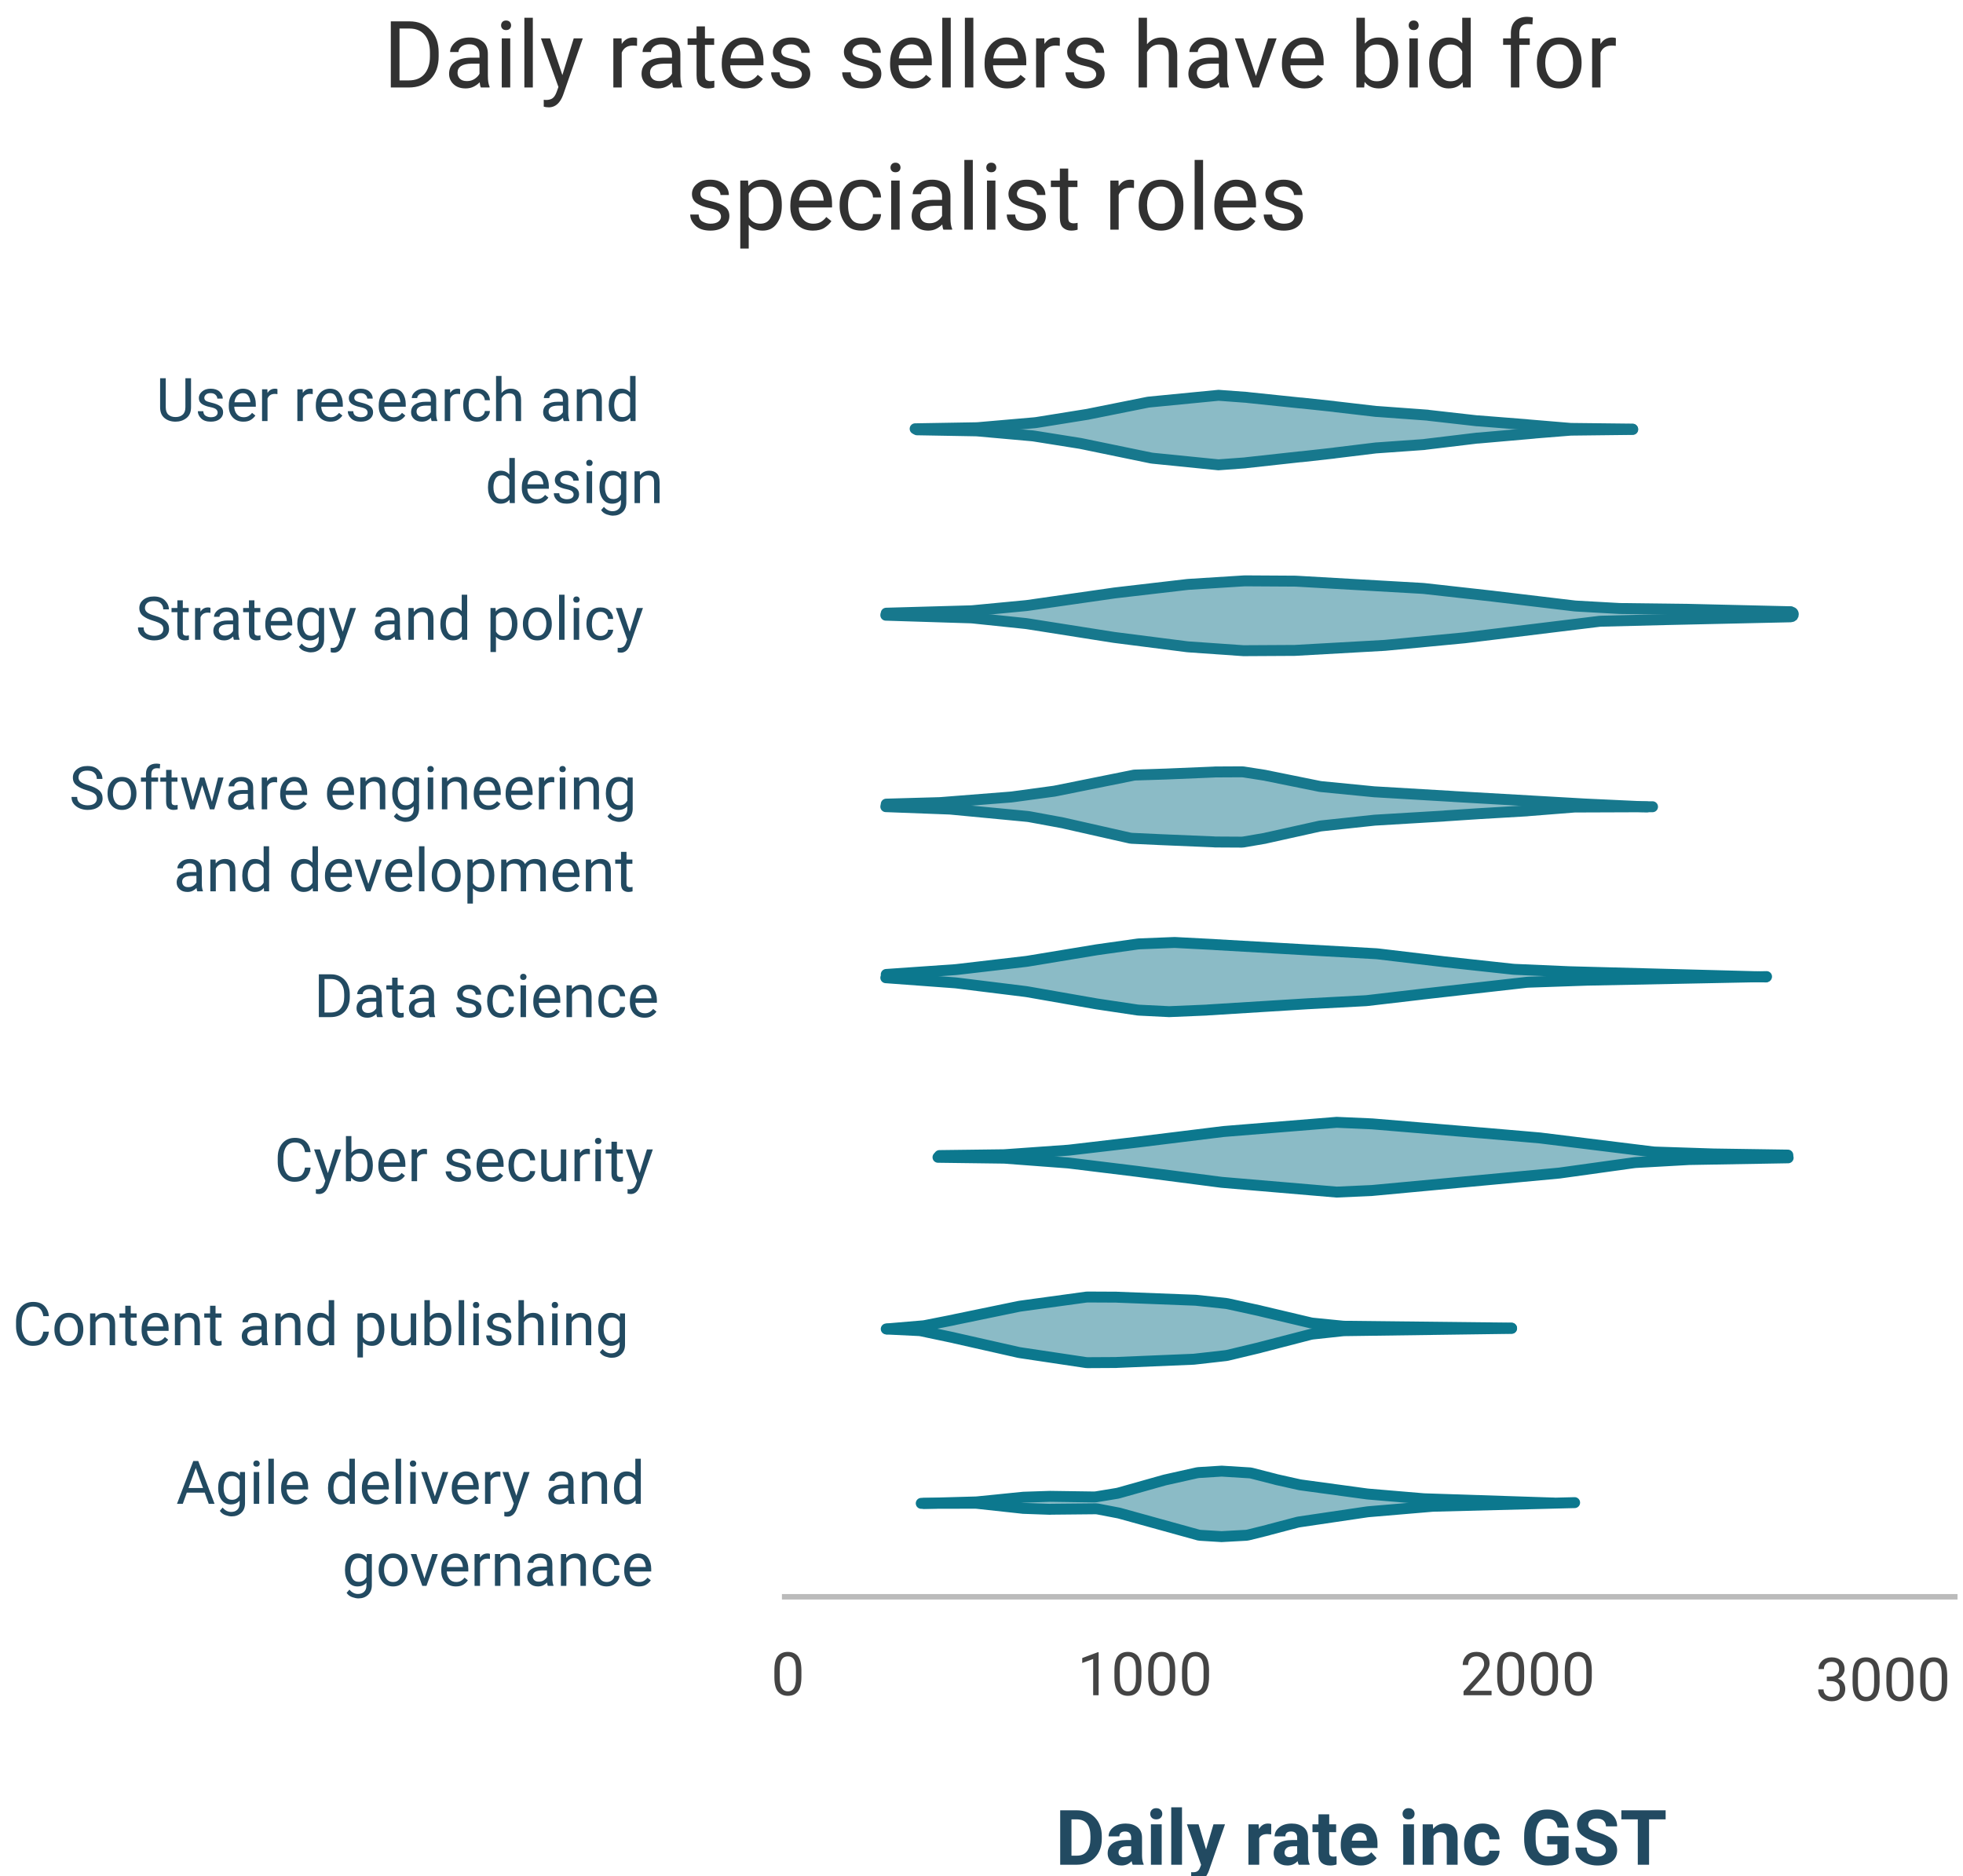
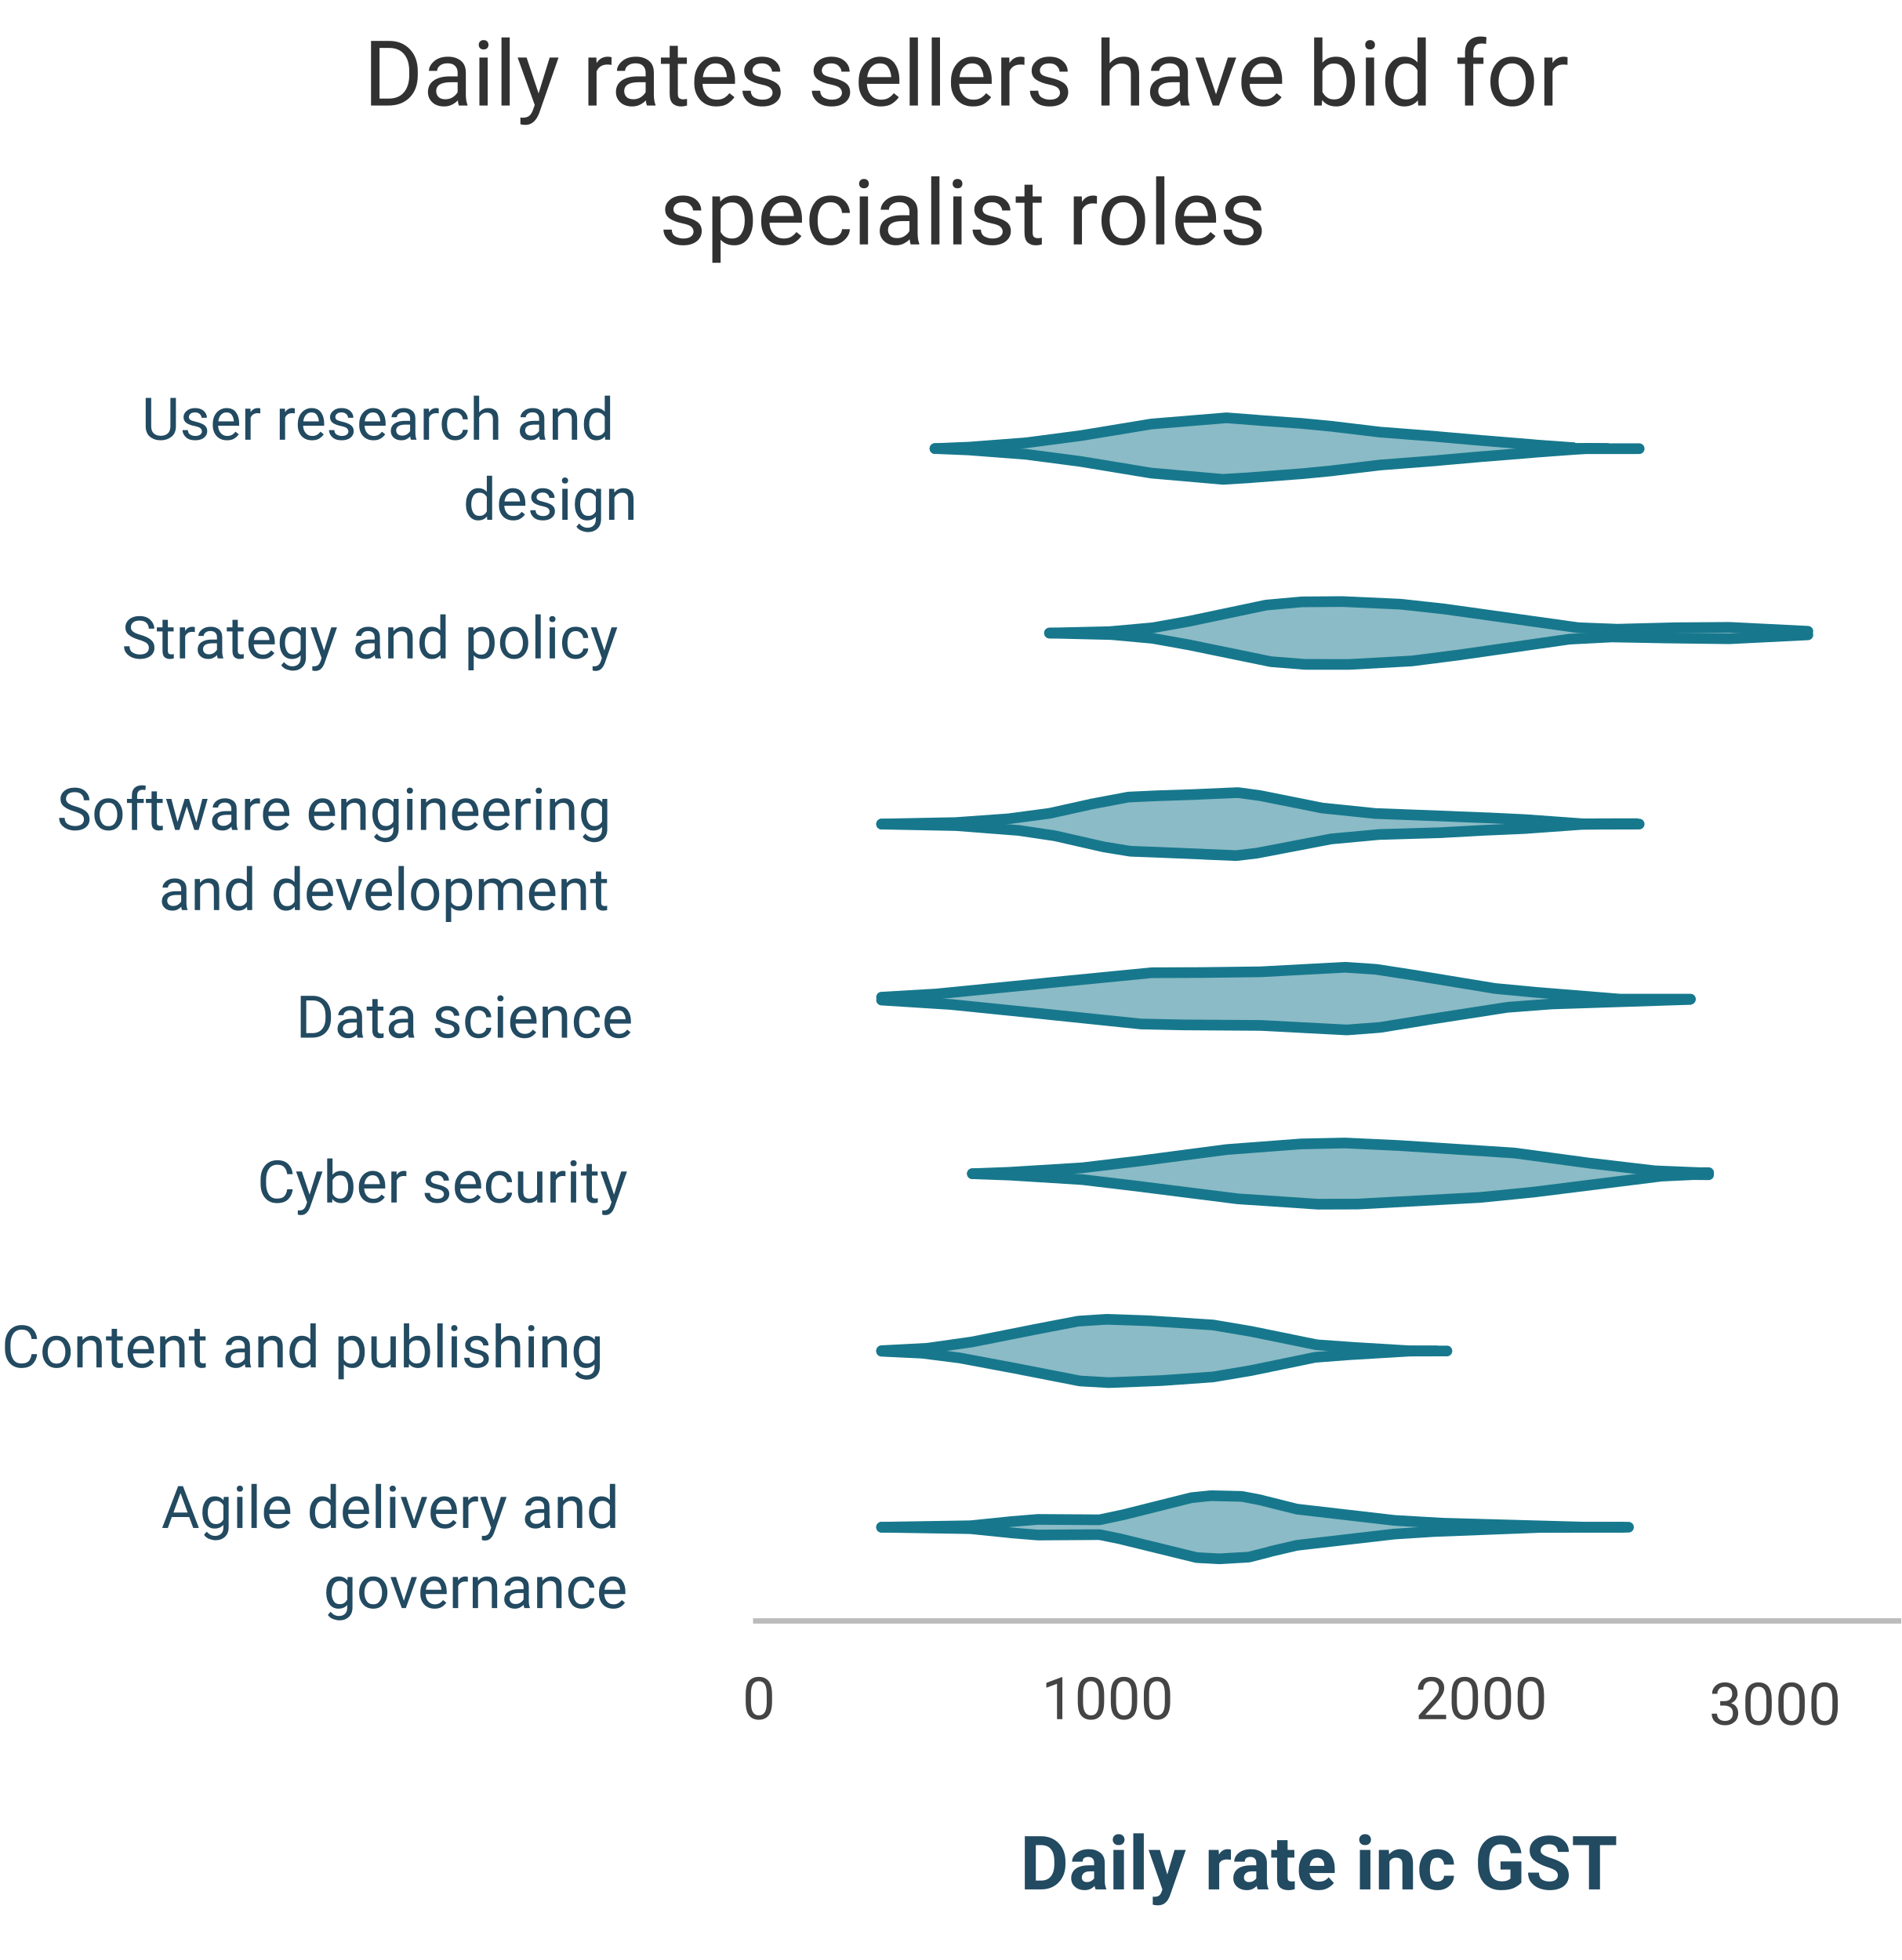
- <svg xmlns="http://www.w3.org/2000/svg" font-family="-apple-system, BlinkMacSystemFont, &quot;Segoe UI&quot;, Roboto, Helvetica, Arial, sans-serif, &quot;Apple Color Emoji&quot;, &quot;Segoe UI Emoji&quot;, &quot;Segoe UI Symbol&quot;" width="359px" height="343px" viewBox="0 0 359 343" version="1.1" style="background: #FFFFFF;">
+ <svg xmlns="http://www.w3.org/2000/svg" font-family="-apple-system, BlinkMacSystemFont, &quot;Segoe UI&quot;, Roboto, Helvetica, Arial, sans-serif, &quot;Apple Color Emoji&quot;, &quot;Segoe UI Emoji&quot;, &quot;Segoe UI Symbol&quot;" width="356px" height="367px" viewBox="0 0 356 347" version="1.1">
  <defs />
-   <g id="Symbols" stroke="none" stroke-width="1" fill="none" fill-rule="evenodd">
-     <g id="768-seller-rates-per-role">
-       <text id="Daily-rates-sellers" font-size="17" font-weight="normal" line-spacing="26" fill="#313131">
-         <tspan x="70.067" y="16">Daily rates sellers have bid for </tspan>
-         <tspan x="125.454" y="42">specialist roles</tspan>
-       </text>
-       <text id="Daily-rate-inc-GST" font-size="14" font-weight="bold" fill="#224A61">
-         <tspan x="193" y="341">Daily rate inc GST</tspan>
-       </text>
-       <path d="M143,292 L358,292" id="Shape-Copy" stroke="#BBBBBB" fill-opacity="0.3" fill="#001F5F" fill-rule="nonzero" />
-       <text id="1000-copy" fill="#444444" font-size="11" font-weight="normal">
-         <tspan x="197" y="310">1000</tspan>
-       </text>
-       <text id="2000-copy" fill="#444444" font-size="11" font-weight="normal">
-         <tspan x="267" y="310">2000</tspan>
-       </text>
-       <text id="3000-copy" fill="#444444" font-size="11" font-weight="normal">
-         <tspan x="332" y="311">3000</tspan>
-       </text>
-       <g id="Group-3" transform="translate(1, 65)" fill="#224A61" font-size="11" font-weight="normal">
-         <text id="User-research-and-de">
-           <tspan x="27.532" y="12">User research and </tspan>
-           <tspan x="87.731" y="27">design</tspan>
+   <g id="Mocks" stroke="none" stroke-width="1" fill="none" fill-rule="evenodd">
+     <g id="Nov-monthly-report-greater-than-768px" transform="translate(-321, -1818)">
+       <g id="768-seller-rates-per-role" transform="translate(319, 1811)">
+         <text id="Daily-rates-sellers" font-size="17" font-weight="normal" line-spacing="26" fill="#313131">
+           <tspan x="70.067" y="16.758">Daily rates sellers have bid for </tspan>
+           <tspan x="125.454" y="42.758">specialist roles</tspan>
        </text>
-       </g>
-       <g id="Group-7" transform="translate(0, 136)" fill="#224A61" font-size="11" font-weight="normal">
-         <text id="Software-engineering">
-           <tspan x="12.639" y="12">Software engineering </tspan>
-           <tspan x="31.733" y="27">and development</tspan>
+         <text id="Daily-rate-inc-GST" font-size="14" font-weight="bold" fill="#224A61">
+           <tspan x="193" y="350.781">Daily rate inc GST</tspan>
        </text>
-       </g>
-       <g id="Group-7-Copy" transform="translate(0, 105)" fill="#224A61" font-size="11" font-weight="normal">
-         <text id="Strategy-and-policy">
-           <tspan x="24.794" y="12">Strategy and policy</tspan>
+         <path d="M143,300.513 L358,300.513" id="Shape-Copy" stroke="#BBBBBB" stroke-width="1" fill-opacity="0.3" fill="#001F5F" fill-rule="nonzero" />
+         <text id="1000-copy" fill="#444444" fill-rule="evenodd" font-size="11" font-weight="normal">
+           <tspan x="197" y="318.907">1000</tspan>
        </text>
-       </g>
-       <g id="Group-4" transform="translate(0, 174)" fill="#224A61" font-size="11" font-weight="normal">
-         <text id="Data-science">
-           <tspan x="57.407" y="12">Data science</tspan>
+         <text id="2000-copy" fill="#444444" fill-rule="evenodd" font-size="11" font-weight="normal">
+           <tspan x="267" y="318.907">2000</tspan>
        </text>
-       </g>
-       <g id="Group-5" transform="translate(1, 204)" fill="#224A61" font-size="11" font-weight="normal">
-         <text id="Cyber-security">
-           <tspan x="49.152" y="12">Cyber security</tspan>
+         <text id="3000-copy" fill="#444444" fill-rule="evenodd" font-size="11" font-weight="normal">
+           <tspan x="322" y="319.936">3000</tspan>
        </text>
-       </g>
-       <text id="Content-and-publishi" font-size="11" font-weight="normal" fill="#224A61">
-         <tspan x="2.294" y="246">Content and publishing</tspan>
-       </text>
-       <g id="Group-6" transform="translate(1, 263)" fill="#224A61" font-size="11" font-weight="normal">
-         <text id="Agile-delivery-and-g">
-           <tspan x="31.211" y="12">Agile delivery and </tspan>
-           <tspan x="61.579" y="27">governance</tspan>
+         <g id="Group-3" stroke-width="1" fill-rule="evenodd" transform="translate(1, 66.89504)" font-size="11" fill="#224A61" font-weight="normal">
+           <text id="User-research-and-de">
+             <tspan x="27.532" y="12.437">User research and </tspan>
+             <tspan x="87.731" y="27.437">design</tspan>
+           </text>
+         </g>
+         <g id="Group-7" stroke-width="1" fill-rule="evenodd" transform="translate(0, 139.965)" font-size="11" fill="#224A61" font-weight="normal">
+           <text id="Software-engineering">
+             <tspan x="12.639" y="12.437">Software engineering </tspan>
+             <tspan x="31.733" y="27.437">and development</tspan>
+           </text>
+         </g>
+         <g id="Group-7-Copy" stroke-width="1" fill-rule="evenodd" transform="translate(0, 108.0612)" font-size="11" fill="#224A61" font-weight="normal">
+           <text id="Strategy-and-policy">
+             <tspan x="24.794" y="12.219">Strategy and policy</tspan>
+           </text>
+         </g>
+         <g id="Group-4" stroke-width="1" fill-rule="evenodd" transform="translate(0, 179.0729)" font-size="11" fill="#224A61" font-weight="normal">
+           <text id="Data-science">
+             <tspan x="57.407" y="12.219">Data science</tspan>
+           </text>
+         </g>
+         <g id="Group-5" stroke-width="1" fill-rule="evenodd" transform="translate(1, 209.9475)" font-size="11" fill="#224A61" font-weight="normal">
+           <text id="Cyber-security">
+             <tspan x="49.152" y="12.219">Cyber security</tspan>
+           </text>
+         </g>
+         <text id="Content-and-publishi" font-size="11" font-weight="normal" fill="#224A61">
+           <tspan x="2.294" y="253.041">Content and publishing</tspan>
        </text>
-       </g>
-       <text id="0-copy" fill="#444444" font-size="11" font-weight="normal">
-         <tspan x="141" y="310">0</tspan>
-       </text>
-       <g id="Group" transform="translate(162, 72)">
-         <g id="Group-27" transform="translate(5, 0)">
-           <polygon id="Shape" fill="#8BBBC6" fill-rule="nonzero" points="3.257 6.496 11.531 6.771 21.886 7.643 22.208 7.685 30.62 8.966 30.942 9.027 43.563 11.516 43.885 11.559 55.857 12.706 60.711 12.365 61.034 12.323 70.743 11.306 76.888 10.668 77.214 10.618 84.654 9.754 93.391 9.165 93.714 9.119 103.097 8.041 113.451 7.184 113.777 7.146 120.249 6.649 131.571 6.523 131.894 6.469 120.571 6.355 112.483 5.693 112.157 5.655 103.423 4.967 94.363 3.965 94.04 3.915 84.98 3.254 77.214 2.374 76.888 2.325 71.065 1.705 61.36 0.711 61.034 0.669 56.183 0.287 43.24 1.514 42.917 1.556 32.237 3.694 31.914 3.762 22.531 5.269 22.208 5.307 11.854 6.206" />
-           <polyline id="Shape" stroke="#17788D" stroke-width="2" stroke-linecap="round" points="0.363 6.411 11.531 6.221 11.854 6.206 22.208 5.307 22.531 5.269 31.914 3.762 32.237 3.694 42.917 1.556 43.24 1.514 55.857 0.287 61.034 0.669 61.36 0.711 70.743 1.686 71.065 1.705 76.888 2.325 77.214 2.374 84.654 3.239 84.98 3.254 94.04 3.915 94.363 3.965 103.097 4.951 103.423 4.967 112.157 5.655 112.483 5.693 120.249 6.343 131.571 6.469" />
-           <polyline id="Shape" stroke="#17788D" stroke-width="2" stroke-linecap="round" points="0.7 6.597 11.466 6.788 11.789 6.804 21.829 7.701 22.152 7.745 30.57 9.086 30.893 9.15 43.524 11.755 43.847 11.799 55.828 13 60.686 12.644 61.009 12.6 70.726 11.535 71.049 11.515 76.877 10.867 77.203 10.815 84.649 9.91 84.975 9.89 93.394 9.294 93.717 9.246 103.107 8.117 103.434 8.101 113.47 7.22 113.797 7.18 120.273 6.66 131.605 6.528" />
+         <g id="Group-6" stroke-width="1" fill-rule="evenodd" transform="translate(1, 270.6676)" font-size="11" fill="#224A61" font-weight="normal">
+           <text id="Agile-delivery-and-g">
+             <tspan x="31.211" y="12.437">Agile delivery and </tspan>
+             <tspan x="61.579" y="27.437">governance</tspan>
+           </text>
        </g>
-         <g id="Group-26" transform="translate(0, 34)">
-           <polygon id="Shape" fill="#8BBBC6" fill-rule="nonzero" points="0.079 6.647 15.61 7.123 15.933 7.142 25.642 8.134 25.965 8.177 41.496 10.573 41.819 10.62 55.085 12.278 55.407 12.31 65.439 12.992 65.762 13 74.822 12.941 75.148 12.929 91.002 12.052 91.325 12.032 105.885 10.684 106.208 10.644 130.476 7.741 130.799 7.721 142.448 7.436 142.77 7.436 165.419 6.936 165.419 6.286 146.976 5.818 146.653 5.814 134.359 5.651 134.033 5.639 126.267 5.171 125.945 5.144 111.385 3.28 111.062 3.236 98.442 1.725 98.119 1.697 75.148 0.289 74.822 0.277 65.762 0.218 65.439 0.23 55.407 0.908 55.085 0.94 41.819 2.597 41.496 2.649 25.965 5.04 25.642 5.084 15.933 6.076 15.61 6.099 0.079 6.571" />
-           <polyline id="Shape" stroke="#17788D" stroke-width="2" stroke-linecap="round" points="0.079 6.134 15.61 5.695 15.933 5.673 25.642 4.749 25.965 4.709 41.496 2.482 41.819 2.434 55.085 0.89 55.407 0.861 65.439 0.229 65.762 0.218 74.822 0.273 75.148 0.284 98.119 1.595 98.442 1.621 111.062 3.028 111.385 3.069 125.945 4.805 126.267 4.831 134.033 5.266 134.359 5.278 146.653 5.429 146.976 5.433 165.419 5.868" />
-           <path d="M0,6.5 L15.544,6.987 L15.867,7.007 L25.584,8.022 L25.907,8.066 L41.452,10.517 L41.775,10.566 L55.051,12.262 L55.374,12.294 L65.414,12.992 L74.805,12.939 L90.999,12.03 L91.322,12.01 L105.894,10.63 L106.217,10.59 L130.506,7.62 L130.829,7.6 L142.487,7.307 L165.477,6.796 C165.802,6.775 165.964,6.62 165.964,6.332 C165.964,6.044 165.76,5.894 165.353,5.881" id="Shape" stroke="#17788D" stroke-width="2" stroke-linecap="round" />
+         <text id="0-copy" fill="#444444" fill-rule="evenodd" font-size="11" font-weight="normal">
+           <tspan x="141" y="318.907">0</tspan>
+         </text>
+         <g id="Group-11" stroke-width="1" fill-rule="evenodd" transform="translate(177, 75.12828)">
+           <polygon id="Shape" fill="#8BBBC6" fill-rule="nonzero" points="4.067 5.862 6.211 6.114 16.973 6.927 17.309 6.962 27.4 8.286 27.736 8.343 40.515 10.447 40.854 10.479 53.968 11.625 59.014 11.324 59.349 11.288 68.431 10.592 74.483 10.018 74.819 9.968 83.565 8.925 93.992 8.126 94.328 8.084 102.735 7.345 111.817 6.618 112.152 6.579 119.889 6.011 131.993 5.891 131.926 5.841 129.235 5.82 132.332 5.834 120.224 5.724 112.488 5.181 112.152 5.142 103.071 4.397 94.328 3.641 93.992 3.598 83.901 2.817 74.819 1.756 74.483 1.707 68.431 1.128 60.695 0.578 60.359 0.543 54.978 0.113 40.854 1.242 40.515 1.277 27.736 3.382 27.4 3.438 17.309 4.762 16.973 4.798 6.546 5.592" />
+           <polyline id="Shape" stroke="#17788D" stroke-width="2" stroke-linecap="round" points="0.067 5.862 6.211 5.607 6.546 5.592 16.973 4.798 17.309 4.762 27.4 3.438 27.736 3.382 40.515 1.277 40.854 1.242 54.642 0.106 60.359 0.543 60.695 0.578 68.096 1.114 68.431 1.128 74.483 1.707 74.819 1.756 83.565 2.8 83.901 2.817 93.992 3.598 94.328 3.641 102.735 4.379 103.071 4.397 112.152 5.142 112.488 5.181 119.889 5.713 115.993 5.834 122.9 5.816 125.926 5.841" />
+           <polyline id="Shape" stroke="#17788D" stroke-width="2" stroke-linecap="round" points="0.067 5.862 6.211 6.114 6.546 6.132 16.973 6.927 17.309 6.962 27.4 8.286 27.736 8.343 40.515 10.447 40.854 10.479 53.968 11.625 59.014 11.324 59.349 11.288 68.431 10.592 68.767 10.575 74.483 10.018 74.819 9.968 83.565 8.925 83.901 8.907 93.992 8.126 94.328 8.084 102.735 7.345 103.071 7.328 111.817 6.618 112.152 6.579 119.889 6.011 121.993 5.891 131.926 5.883" />
        </g>
-         <g id="Group-25" transform="translate(0, 69)">
-           <polygon id="Shape" fill="#8BBBC6" fill-rule="nonzero" points="11.728 6.781 25.965 8.07 26.288 8.113 32.436 9.196 32.759 9.27 44.73 11.855 45.057 11.89 50.234 12.122 59.939 12.509 65.116 12.559 65.439 12.532 69.322 11.897 69.645 11.824 79.354 9.765 79.676 9.719 89.382 8.724 102.002 8.004 102.325 7.973 108.473 7.586 117.211 7.099 117.533 7.064 125.945 6.429 140.182 6.379 128.211 6.317 103.942 4.877 103.619 4.85 89.708 3.991 79.676 2.981 79.354 2.934 69.645 0.876 69.322 0.802 65.439 0.167 65.116 0.14 60.262 0.167 51.528 0.57 45.702 0.752 45.379 0.779 31.142 3.782 30.819 3.848 23.054 4.955 22.731 4.986 10.111 6.027 0.079 6.332" />
-           <polyline id="Shape" stroke="#17788D" stroke-width="2" stroke-linecap="round" points="0.079 6.049 9.788 5.776 10.111 5.758 22.731 4.764 23.054 4.735 30.819 3.678 31.142 3.616 45.379 0.75 45.702 0.724 51.202 0.55 59.939 0.185 60.262 0.166 65.116 0.14 65.439 0.166 69.322 0.772 69.645 0.842 79.354 2.807 79.676 2.851 89.382 3.8 89.708 3.815 103.619 4.635 103.942 4.661 127.888 6.031 139.182 6.557" />
-           <polyline id="Shape" stroke="#17788D" stroke-width="2" stroke-linecap="round" points="0 6.512 11.658 6.95 11.981 6.974 25.907 8.299 26.23 8.344 32.384 9.478 32.707 9.555 44.688 12.262 45.015 12.299 50.196 12.542 59.91 12.947 60.233 12.972 65.091 13 65.414 12.972 69.3 12.307 69.623 12.23 79.34 10.074 79.663 10.026 89.377 8.984 89.703 8.964 102.008 8.23 102.331 8.198 108.484 7.793 117.229 7.282 117.552 7.246 125.97 6.581 140.219 6.528" />
+         <g id="Group-19-Copy" stroke-width="1" fill-rule="evenodd" transform="translate(167, 145.1108)">
+           <polygon id="Shape" fill="#8BBBC6" fill-rule="nonzero" points="13.856 6.471 25.628 7.371 25.963 7.411 32.355 8.362 32.69 8.427 41.436 10.413 41.772 10.486 46.479 11.254 46.818 11.287 52.199 11.491 60.267 11.826 60.606 11.852 66.323 12.089 70.359 11.637 70.695 11.571 84.148 8.996 84.483 8.952 93.23 8.147 104.999 7.797 105.338 7.768 113.071 7.349 120.807 7.01 121.143 6.977 131.231 6.252 136.023 6.216 115.358 6.22 141.926 6.194 133.926 6.19 124.101 6.118 115.766 6.118 131.57 6.139 121.143 5.404 120.807 5.374 114.416 5.05 107.354 4.788 107.018 4.762 92.891 4.227 82.803 3.21 82.467 3.167 71.369 0.948 71.03 0.879 66.994 0.325 59.597 0.613 59.261 0.638 51.86 0.893 46.479 1.13 46.143 1.167 39.417 2.431 39.081 2.511 31.684 4.147 31.345 4.205 23.947 5.189 23.612 5.221 14.195 5.895 0.067 6.187" />
+           <polyline id="Shape" stroke="#17788D" stroke-width="2" stroke-linecap="round" points="0.067 6.187 13.856 5.914 14.195 5.895 23.612 5.221 23.947 5.189 31.345 4.205 31.684 4.147 39.081 2.511 39.417 2.431 46.143 1.167 46.479 1.13 51.525 0.897 59.261 0.638 59.597 0.613 66.659 0.307 66.994 0.325 71.03 0.879 71.369 0.948 82.467 3.167 82.803 3.21 92.555 4.216 92.891 4.227 107.018 4.762 107.354 4.788 114.08 5.047 120.807 5.374 121.143 5.404 131.231 6.129 131.57 6.139 141.766 6.118 137.101 6.118 140.926 6.19" />
+           <polyline id="Shape" stroke="#17788D" stroke-width="2" stroke-linecap="round" points="0.067 6.198 13.856 6.471 14.195 6.486 25.628 7.371 25.963 7.411 32.355 8.362 32.69 8.427 41.436 10.413 41.772 10.486 46.479 11.254 46.818 11.287 52.199 11.491 60.267 11.826 60.606 11.852 66.323 12.089 66.659 12.074 70.359 11.637 70.695 11.571 84.148 8.996 84.483 8.952 93.23 8.147 93.565 8.136 104.999 7.797 105.338 7.768 113.071 7.349 120.807 7.01 121.143 6.977 131.231 6.252 135.023 6.216 141.926 6.194" />
        </g>
-         <g id="Group-24" transform="translate(0, 100)">
-           <polygon id="Shape" fill="#8BBBC6" fill-rule="nonzero" points="0.079 6.913 12.699 7.789 13.022 7.819 25.642 9.291 25.965 9.337 38.259 11.367 38.585 11.421 46.025 12.472 46.351 12.503 51.851 12.763 58.645 12.491 77.088 11.406 87.765 10.874 97.796 9.777 98.119 9.735 117.211 7.701 128.211 7.334 156.456 6.555 125.299 5.705 114.945 5.261 102.002 3.866 101.679 3.824 90.031 2.439 89.708 2.409 77.41 1.713 60.262 0.742 53.145 0.356 46.351 0.604 46.025 0.635 38.585 1.686 38.259 1.74 25.965 3.77 25.642 3.816 13.022 5.288 12.699 5.319 0.079 6.194" />
-           <polyline id="Shape" stroke="#0C788E" stroke-width="2" stroke-linecap="round" points="0.079 6.194 12.699 5.319 13.022 5.288 25.642 3.816 25.965 3.77 38.259 1.74 38.585 1.686 46.025 0.635 46.351 0.604 52.822 0.348 59.939 0.715 60.262 0.742 77.088 1.705 89.708 2.409 90.031 2.439 101.679 3.824 102.002 3.866 114.622 5.234 114.945 5.261 124.977 5.697 160.956 6.656" />
-           <polyline id="Shape" stroke="#0C788E" stroke-width="2" stroke-linecap="round" points="0 6.796 12.631 7.725 12.954 7.757 25.584 9.318 25.907 9.367 38.212 11.52 38.538 11.577 45.984 12.692 46.31 12.724 51.815 13 58.615 12.712 58.938 12.684 77.073 11.561 87.759 10.997 88.082 10.968 97.799 9.833 98.122 9.789 117.229 7.631 117.552 7.611 128.238 7.242 149.905 6.81 161.073 6.588" />
+         <g id="Group-20-Copy" stroke-width="1" fill-rule="evenodd" transform="translate(167, 178.0437)">
+           <polygon id="Shape" fill="#8BBBC6" fill-rule="nonzero" points="0.067 6.214 12.849 7.022 13.185 7.051 30.674 8.828 31.009 8.868 48.499 10.679 56.57 10.864 71.03 10.961 87.174 11.805 93.23 11.349 93.565 11.309 101.973 9.947 102.308 9.886 117.107 7.59 117.442 7.554 125.514 6.945 141.411 6.095 132.581 5.946 133.926 5.946 131.926 5.942 125.519 5.928 138.967 5.396 123.162 4.813 122.823 4.791 115.09 4.059 114.751 4.016 100.627 1.695 100.292 1.637 92.891 0.496 92.555 0.456 87.174 0.083 71.369 0.905 60.267 1.068 50.854 1.094 31.009 3.017 30.674 3.056 10.494 5.059 10.159 5.084 0.067 5.671" />
+           <polyline id="Shape" stroke="#17788D" stroke-width="2" stroke-linecap="round" points="0.067 5.671 10.159 5.084 10.494 5.059 30.674 3.056 31.009 3.017 50.515 1.108 50.854 1.094 59.932 1.061 71.03 0.923 71.369 0.905 86.839 0.073 92.555 0.456 92.891 0.496 100.292 1.637 100.627 1.695 114.751 4.016 115.09 4.059 122.823 4.791 123.162 4.813 138.321 6.038 151.53 6.038" />
+           <polyline id="Shape" stroke="#17788D" stroke-width="2" stroke-linecap="round" points="0.067 6.214 12.849 7.022 13.185 7.051 30.674 8.828 31.009 8.868 48.499 10.679 48.834 10.697 56.57 10.864 71.03 10.961 71.369 10.979 87.174 11.805 93.23 11.349 93.565 11.309 101.973 9.947 102.308 9.886 117.107 7.59 117.442 7.554 125.514 6.945 125.853 6.931 151.411 6.095" />
        </g>
-         <g id="Group-23" transform="translate(9, 133)">
-           <polygon id="Shape" fill="#8BBBC6" fill-rule="nonzero" points="4.596 6.446 12.626 6.722 24.275 7.551 24.597 7.582 37.218 9.058 37.54 9.1 52.423 10.943 52.749 10.97 73.454 12.652 79.926 12.373 80.252 12.342 114.226 9.322 114.549 9.276 127.815 7.513 128.137 7.483 137.846 6.963 142.697 6.034 131.698 5.674 110.989 3.139 110.666 3.097 99.989 2.179 80.252 0.547 79.926 0.52 73.781 0.237 53.072 1.893 52.749 1.919 37.54 3.793 37.218 3.835 24.597 5.311 24.275 5.341 12.949 6.156" />
-           <polyline id="Shape" stroke="#0C788E" stroke-width="2" stroke-linecap="round" points="0.814 6.317 12.626 6.167 24.275 5.341 24.597 5.311 37.218 3.835 37.54 3.793 52.749 1.919 53.072 1.893 73.454 0.237 79.926 0.52 80.252 0.547 99.663 2.16 99.989 2.179 110.666 3.097 110.989 3.139 131.375 5.655 131.698 5.674 142.375 6.026 155.963 6.229" />
-           <polyline id="Shape" stroke="#0C788E" stroke-width="2" stroke-linecap="round" points="0.543 6.631 12.565 6.788 12.888 6.804 24.224 7.657 24.547 7.689 37.177 9.234 37.5 9.278 52.395 11.207 52.722 11.235 73.444 12.996 79.921 12.704 80.248 12.672 114.25 9.51 114.573 9.462 127.85 7.617 128.173 7.585 137.89 7.04 156.021 6.728" />
+         <g id="Group-21-Copy" stroke-width="1" fill-rule="evenodd" transform="translate(184, 210.9767)">
+           <polygon id="Shape" fill="#8BBBC6" fill-rule="nonzero" points="3.067 5.793 6.947 6.049 20.4 6.879 20.736 6.908 31.834 8.231 32.169 8.281 49.659 10.488 49.994 10.516 64.793 11.503 72.194 11.475 94.725 10.261 105.152 9.239 105.488 9.196 129.029 6.255 129.121 5.964 134.926 5.988 134.926 5.598 136.43 5.602 128.023 5.261 127.684 5.236 115.241 3.77 114.905 3.721 101.787 1.946 101.452 1.911 80.266 0.534 70.174 0.051 61.767 0.215 47.978 1.247 47.642 1.276 32.169 3.306 31.834 3.355 20.736 4.679 20.4 4.707 7.283 5.524" />
+           <polyline id="Shape" stroke="#17788D" stroke-width="2" stroke-linecap="round" points="0.067 5.793 6.947 5.534 20.4 4.707 20.736 4.679 31.834 3.355 32.169 3.306 47.642 1.276 47.978 1.247 61.431 0.232 61.767 0.215 69.839 0.044 79.927 0.516 80.266 0.534 101.452 1.911 101.787 1.946 114.905 3.721 115.241 3.77 127.684 5.236 128.023 5.261 136.095 5.595 137.926 5.598" />
+           <polyline id="Shape" stroke="#17788D" stroke-width="2" stroke-linecap="round" points="0.067 5.793 6.947 6.049 7.283 6.063 20.4 6.879 20.736 6.908 31.834 8.231 32.169 8.281 49.659 10.488 49.994 10.516 64.793 11.503 72.194 11.475 72.529 11.46 94.725 10.261 95.061 10.24 105.152 9.239 105.488 9.196 129.029 6.255 129.368 6.233 135.121 5.964 137.926 5.988" />
        </g>
-         <g id="Group-22" transform="translate(0, 165)">
-           <polygon id="Shape" fill="#8BBBC6" fill-rule="nonzero" points="0.079 6.223 6.228 6.707 6.55 6.751 12.376 7.874 12.699 7.948 24.348 10.352 24.671 10.404 36.642 12.043 36.965 12.062 42.142 12.036 42.468 12.018 56.056 11.501 56.379 11.486 62.205 10.884 62.528 10.832 68.35 9.558 68.676 9.473 77.737 7.331 78.059 7.279 83.559 6.736 83.882 6.718 93.265 6.448 93.591 6.445 96.502 6.024 96.825 5.839 96.502 5.835 83.882 5.529 83.559 5.51 78.059 4.964 77.737 4.912 68.676 2.77 68.35 2.685 62.528 1.411 62.205 1.359 56.702 0.776 56.379 0.761 42.468 0.225 42.142 0.207 36.965 0.181 36.642 0.199 24.671 1.839 24.348 1.891 12.699 4.295 12.376 4.373 7.199 5.396 6.877 5.447 0.079 6.024" />
-           <polyline id="Shape" stroke="#0C788E" stroke-width="2" stroke-linecap="round" points="0.079 6.024 6.877 5.447 7.199 5.396 12.376 4.373 12.699 4.295 24.348 1.891 24.671 1.839 36.642 0.199 36.965 0.181 42.142 0.207 42.468 0.225 56.379 0.761 56.702 0.776 62.205 1.359 62.528 1.411 68.35 2.685 68.676 2.77 77.737 4.912 78.059 4.964 83.559 5.51 83.882 5.529 114.431 5.865" />
-           <polyline id="Shape" stroke="#0C788E" stroke-width="2" stroke-linecap="round" points="0.283 6.043 6.154 6.326 6.477 6.375 12.308 7.604 12.631 7.684 24.289 10.316 24.612 10.373 36.593 12.167 36.916 12.188 42.098 12.159 42.424 12.139 56.024 11.573 56.347 11.557 62.178 10.898 62.501 10.841 68.328 9.447 68.655 9.354 77.722 7.009 78.045 6.953 83.55 6.359 83.873 6.338 114.45 5.916" />
+         <g id="Group-22-Copy" stroke-width="1" fill-rule="evenodd" transform="translate(167, 243.9096)">
+           <polygon id="Shape" fill="#8BBBC6" fill-rule="nonzero" points="0.067 6.106 7.468 6.453 7.803 6.482 14.53 7.335 14.865 7.386 25.963 9.468 26.302 9.541 37.061 11.642 37.4 11.682 42.443 11.97 42.782 11.974 52.199 11.605 52.535 11.591 61.952 10.927 62.287 10.887 69.349 9.695 69.685 9.625 81.122 7.266 81.457 7.226 87.509 6.759 87.848 6.741 104.999 6.074 105.338 6.07 89.926 6.052 91.926 6.052 105.338 6.03 104.999 6.026 89.194 5.435 88.855 5.417 81.793 4.914 81.457 4.878 69.685 2.478 69.349 2.405 62.287 1.213 61.952 1.173 50.179 0.407 49.844 0.389 42.443 0.13 42.107 0.133 37.061 0.458 36.726 0.498 28.654 2.044 28.319 2.117 17.221 4.32 16.885 4.378 8.813 5.523 8.474 5.556 0.067 5.997" />
+           <polyline id="Shape" stroke="#17788D" stroke-width="2" stroke-linecap="round" points="0.067 5.997 8.474 5.556 8.813 5.523 16.885 4.378 17.221 4.32 28.319 2.117 28.654 2.044 36.726 0.498 37.061 0.458 42.107 0.133 42.443 0.13 49.844 0.389 50.179 0.407 61.952 1.173 62.287 1.213 69.349 2.405 69.685 2.478 81.457 4.878 81.793 4.914 88.855 5.417 89.194 5.435 98.999 6.026 99.338 6.03 103.926 6.052" />
+           <polyline id="Shape" stroke="#17788D" stroke-width="2" stroke-linecap="round" points="0.067 6.106 7.468 6.453 7.803 6.482 14.53 7.335 14.865 7.386 25.963 9.468 26.302 9.541 37.061 11.642 37.4 11.682 42.443 11.97 42.782 11.974 52.199 11.605 52.535 11.591 61.952 10.927 62.287 10.887 69.349 9.695 69.685 9.625 81.122 7.266 81.457 7.226 87.509 6.759 87.848 6.741 98.999 6.074 99.338 6.07 105.926 6.052" />
        </g>
-         <g id="Group-17" transform="translate(6, 197)">
-           <polygon id="Shape" fill="#8BBBC6" fill-rule="nonzero" points="1.643 5.924 10.454 6.193 10.776 6.215 18.865 7.025 19.188 7.058 24.042 7.218 32.453 7.131 32.779 7.16 36.662 7.847 36.985 7.927 51.222 11.564 51.545 11.607 55.428 11.829 59.956 11.6 60.282 11.553 63.839 10.738 64.165 10.647 69.342 9.393 69.665 9.338 81.959 7.662 82.282 7.625 93.93 6.713 120.729 5.858 116.256 5.858 92.636 5.084 82.282 4.222 81.959 4.189 69.988 2.56 69.665 2.509 65.459 1.571 65.133 1.48 60.928 0.404 60.605 0.345 55.75 0.018 51.222 0.284 50.896 0.331 45.073 1.633 44.751 1.72 36.662 4 36.336 4.08 32.453 4.72 32.13 4.749 24.365 4.644 19.188 4.793 18.865 4.825 10.776 5.636 10.454 5.658" />
-           <polyline id="Shape" stroke="#0C788E" stroke-width="2" stroke-linecap="round" points="0.974 5.924 10.454 5.658 10.776 5.636 18.865 4.825 19.188 4.793 24.042 4.633 32.13 4.749 32.453 4.72 36.336 4.08 36.662 4 44.751 1.72 45.073 1.633 50.896 0.331 51.222 0.284 55.428 0.022 60.605 0.345 60.928 0.404 65.133 1.48 65.459 1.571 69.665 2.509 69.988 2.56 81.959 4.189 82.282 4.222 92.313 5.069 92.636 5.084 115.933 5.851" />
-           <polyline id="Shape" stroke="#0C788E" stroke-width="2" stroke-linecap="round" points="0.48 5.915 10.388 5.892 10.711 5.915 18.806 6.794 19.129 6.83 23.988 7.003 24.311 6.987 32.406 6.908 32.732 6.94 36.618 7.685 36.941 7.771 51.191 11.712 51.513 11.76 55.4 12 59.932 11.752 60.258 11.7 63.818 10.818 64.144 10.719 69.326 9.36 69.649 9.3 81.953 7.484 82.276 7.444 93.934 6.455 94.261 6.439 119.971 5.782" />
+         <g id="Group-23-Copy" stroke-width="1" fill-rule="evenodd" transform="translate(167, 276.8426)">
+           <polygon id="Shape" fill="#8BBBC6" fill-rule="nonzero" points="0.067 6.12 16.546 6.389 16.885 6.411 23.947 7.129 24.283 7.173 29.329 7.584 40.762 7.511 41.097 7.555 44.798 8.309 45.133 8.397 58.922 11.774 59.261 11.821 63.297 12.036 68.678 11.73 69.014 11.676 72.714 10.728 73.05 10.626 77.757 9.526 78.096 9.479 95.92 7.417 96.256 7.388 103.653 6.918 133.25 6.163 111.926 6.12 131.926 6.12 132.332 6.116 105.338 5.373 96.256 4.856 95.92 4.823 78.096 2.764 77.757 2.717 71.369 1.118 71.03 1.023 67.669 0.378 67.333 0.345 61.952 0.222 58.251 0.575 57.916 0.633 45.808 3.668 45.472 3.755 41.097 4.688 40.762 4.732 29.664 4.659 24.283 5.071 23.947 5.111 16.885 5.832" />
+           <polyline id="Shape" stroke="#17788D" stroke-width="2" stroke-linecap="round" points="0.067 6.12 16.546 5.85 16.885 5.832 23.947 5.111 24.283 5.071 29.329 4.659 40.762 4.732 41.097 4.688 45.472 3.755 45.808 3.668 57.916 0.633 58.251 0.575 61.613 0.232 61.952 0.222 67.333 0.345 67.669 0.378 71.03 1.023 71.369 1.118 77.757 2.717 78.096 2.764 95.92 4.823 96.256 4.856 104.999 5.362 105.338 5.373 131.993 6.116 139.926 6.12" />
+           <polyline id="Shape" stroke="#17788D" stroke-width="2" stroke-linecap="round" points="0.067 6.12 16.546 6.389 16.885 6.411 23.947 7.129 24.283 7.173 29.329 7.584 40.762 7.511 41.097 7.555 44.798 8.309 45.133 8.397 58.922 11.774 59.261 11.821 63.297 12.036 68.678 11.73 69.014 11.676 72.714 10.728 73.05 10.626 77.757 9.526 78.096 9.479 95.92 7.417 96.256 7.388 103.653 6.918 123.25 6.163 138.926 6.12" />
+         </g>
+         <g id="Group-20" stroke-width="1" fill-rule="evenodd" transform="translate(198, 109.0904)">
+           <g id="Group" transform="translate(0.428571, 0.348247)">
+             <polygon id="Shape" fill="#8BBBC6" fill-rule="nonzero" points="0.082 6.099 11.486 6.373 19.225 7.066 19.564 7.114 26.296 8.322 26.632 8.395 41.443 11.436 41.779 11.476 47.836 11.954 56.25 11.968 67.696 11.337 68.032 11.308 77.121 10.151 77.457 10.096 97.318 7.256 97.654 7.227 105.393 6.826 114.482 6.993 127.271 7.165 142.082 6.431 142.082 5.763 127.611 5.041 117.175 5.103 106.739 5.38 99.336 5.106 74.429 1.65 74.093 1.602 66.014 0.715 65.675 0.686 55.243 0.204 47.5 0.256 40.768 0.85 40.432 0.902 26.632 3.803 26.296 3.876 19.564 5.085 19.225 5.128 11.486 5.822" />
+             <polyline id="Shape" stroke="#17788D" stroke-width="2" stroke-linecap="round" points="0.082 6.099 11.146 5.84 11.486 5.822 19.225 5.128 19.564 5.085 26.296 3.876 26.632 3.803 40.432 0.902 40.768 0.85 47.164 0.27 47.5 0.256 54.904 0.201 65.675 0.686 66.014 0.715 74.093 1.602 74.429 1.65 99 5.081 99.336 5.106 106.404 5.38 116.839 5.114 117.175 5.103 127.271 5.03 127.611 5.041 142.082 5.763" />
+           </g>
+           <polyline id="Shape" stroke="#17788D" stroke-width="2" stroke-linecap="round" points="0.511 6.447 11.914 6.721 12.25 6.739 19.654 7.415 19.993 7.462 26.725 8.67 27.061 8.743 41.871 11.784 42.207 11.824 48.264 12.302 48.604 12.313 56.679 12.317 68.125 11.685 68.461 11.656 77.55 10.499 77.886 10.444 97.746 7.605 98.082 7.575 105.821 7.174 114.911 7.342 115.246 7.356 127.7 7.513 128.039 7.502 142.511 6.78" />
        </g>
      </g>
    </g>
  </g>
</svg>
